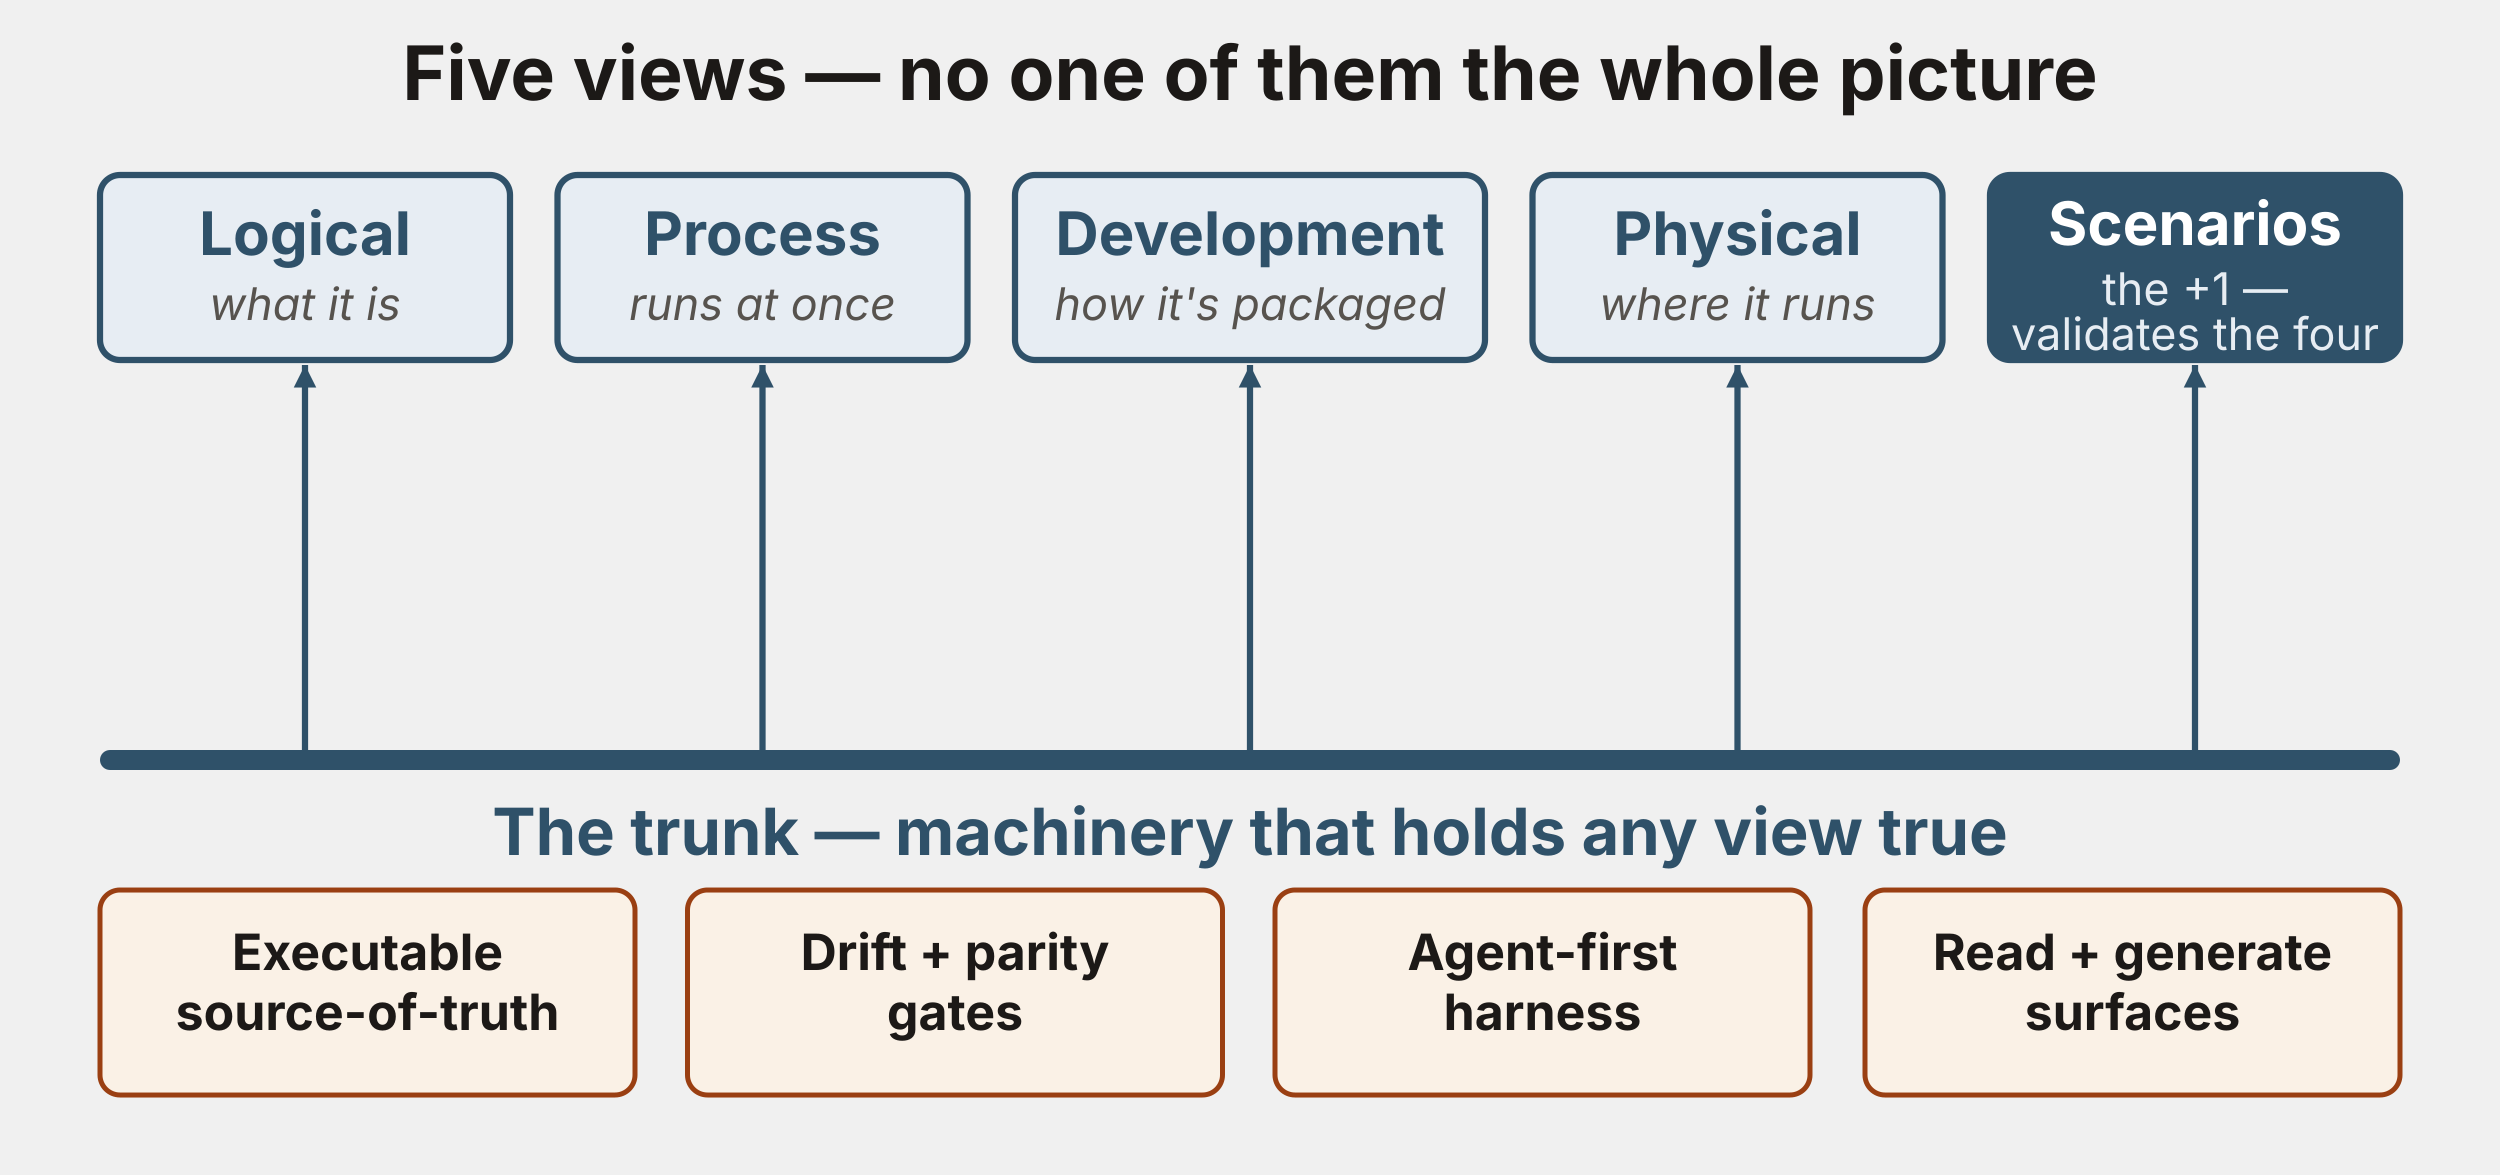
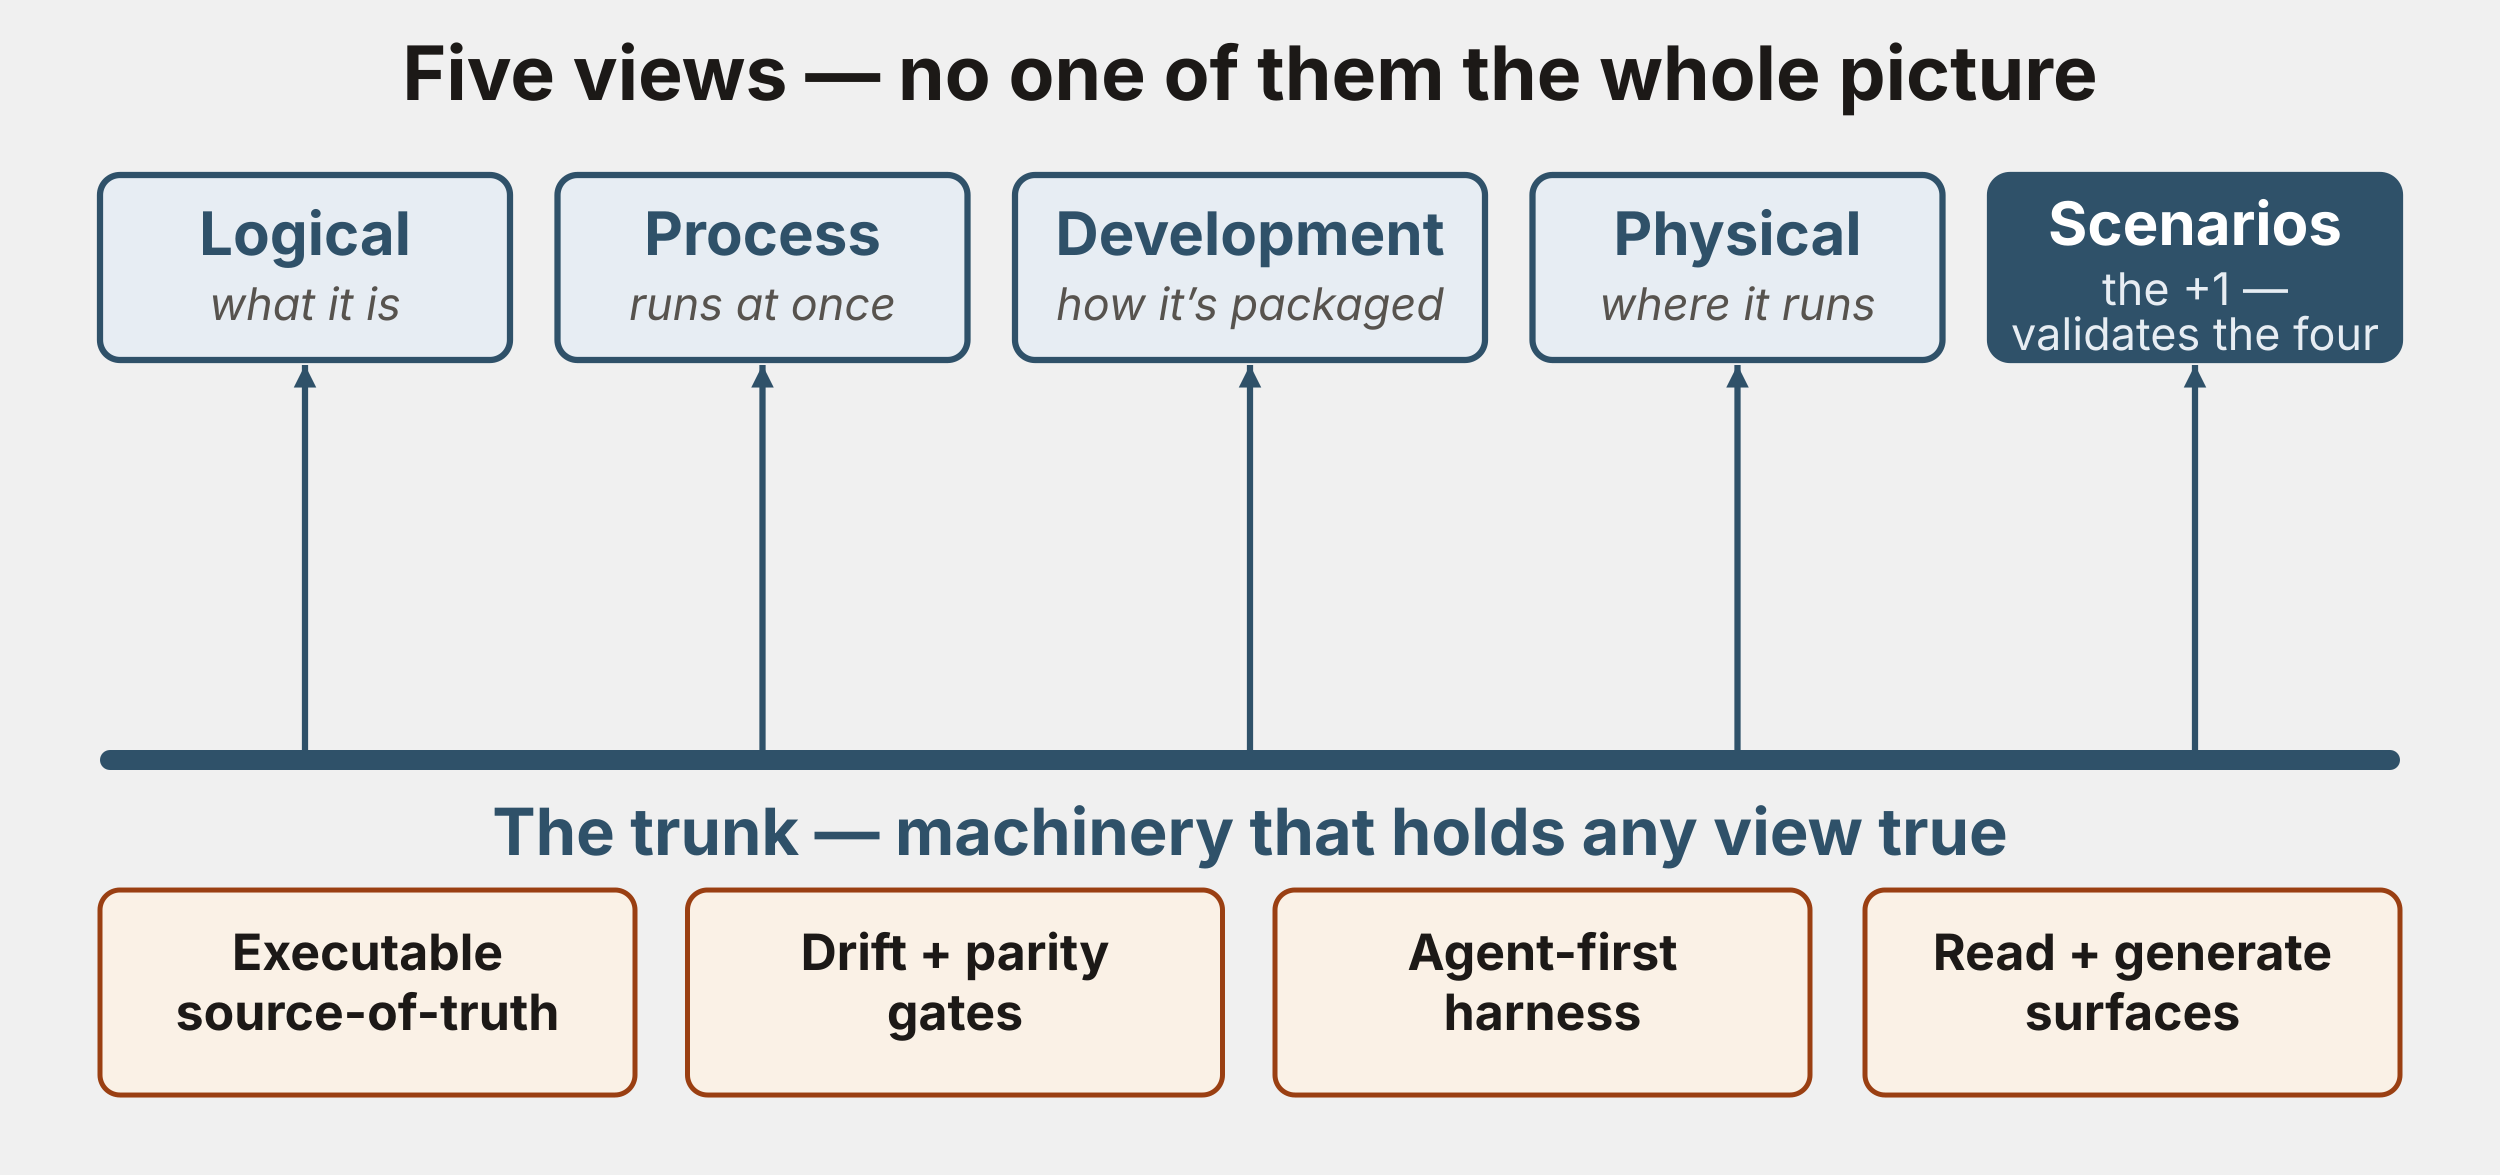
<svg xmlns="http://www.w3.org/2000/svg" viewBox="0 0 1000 470" width="1000" height="470" role="group" aria-labelledby="tvTitle tvDesc" font-family="'Source Sans 3', -apple-system, 'Segoe UI', sans-serif">
  <defs>
    <marker id="tvUp" markerWidth="9" markerHeight="9" refX="9" refY="4.5" orient="auto" markerUnits="userSpaceOnUse">
      <path d="M0,0 L9,4.5 L0,9 Z" fill="#2f5169" />
    </marker>
  </defs>
  <text x="500" y="40" text-anchor="middle" font-size="30" font-weight="700" fill="#1c1917">Five views — no one of them the whole picture</text>
  <g>
    <rect x="40" y="70" width="164" height="74" rx="8" fill="#e7edf3" stroke="#2f5169" stroke-width="2.5" />
    <text x="122" y="102" text-anchor="middle" font-size="24" font-weight="700" fill="#2f5169">Logical</text>
    <text x="122" y="128" text-anchor="middle" font-size="18" font-style="italic" fill="#57534e">what it is</text>
    <rect x="223" y="70" width="164" height="74" rx="8" fill="#e7edf3" stroke="#2f5169" stroke-width="2.5" />
    <text x="305" y="102" text-anchor="middle" font-size="24" font-weight="700" fill="#2f5169">Process</text>
    <text x="305" y="128" text-anchor="middle" font-size="18" font-style="italic" fill="#57534e">runs at once</text>
    <rect x="406" y="70" width="188" height="74" rx="8" fill="#e7edf3" stroke="#2f5169" stroke-width="2.5" />
    <text x="500" y="102" text-anchor="middle" font-size="24" font-weight="700" fill="#2f5169">Development</text>
-     <text x="500" y="128" text-anchor="middle" font-size="18" font-style="italic" fill="#57534e">how it's packaged</text>
+     <text x="500" y="128" text-anchor="middle" font-size="18" font-style="italic" fill="#57534e">how it’s packaged</text>
    <rect x="613" y="70" width="164" height="74" rx="8" fill="#e7edf3" stroke="#2f5169" stroke-width="2.5" />
    <text x="695" y="102" text-anchor="middle" font-size="24" font-weight="700" fill="#2f5169">Physical</text>
    <text x="695" y="128" text-anchor="middle" font-size="18" font-style="italic" fill="#57534e">where it runs</text>
    <rect x="796" y="70" width="164" height="74" rx="8" fill="#2f5169" stroke="#2f5169" stroke-width="2.5" />
    <text x="878" y="98" text-anchor="middle" font-size="24" font-weight="700" fill="#ffffff">Scenarios</text>
    <text x="878" y="122" text-anchor="middle" font-size="18" fill="#e7edf3">the +1 —</text>
    <text x="878" y="140" text-anchor="middle" font-size="18" fill="#e7edf3">validates the four</text>
  </g>
  <g stroke="#2f5169" stroke-width="2.5" fill="none">
    <path d="M122,300 L122,146" marker-end="url(#tvUp)" />
    <path d="M305,300 L305,146" marker-end="url(#tvUp)" />
    <path d="M500,300 L500,146" marker-end="url(#tvUp)" />
    <path d="M695,300 L695,146" marker-end="url(#tvUp)" />
    <path d="M878,300 L878,146" marker-end="url(#tvUp)" />
  </g>
  <rect x="40" y="300" width="920" height="8" rx="4" fill="#2f5169" />
  <text x="500" y="342" text-anchor="middle" font-size="26" font-weight="700" fill="#2f5169">The trunk — machinery that holds any view true</text>
  <g>
    <rect x="40" y="356" width="214" height="82" rx="8" fill="#faf1e6" stroke="#9a3f12" stroke-width="2" />
    <text x="147" y="388" text-anchor="middle" font-size="20" font-weight="700" fill="#1c1917">Executable</text>
    <text x="147" y="412" text-anchor="middle" font-size="20" font-weight="700" fill="#1c1917">source-of-truth</text>
    <rect x="275" y="356" width="214" height="82" rx="8" fill="#faf1e6" stroke="#9a3f12" stroke-width="2" />
    <text x="382" y="388" text-anchor="middle" font-size="20" font-weight="700" fill="#1c1917">Drift + parity</text>
    <text x="382" y="412" text-anchor="middle" font-size="20" font-weight="700" fill="#1c1917">gates</text>
    <rect x="510" y="356" width="214" height="82" rx="8" fill="#faf1e6" stroke="#9a3f12" stroke-width="2" />
    <text x="617" y="388" text-anchor="middle" font-size="20" font-weight="700" fill="#1c1917">Agent-first</text>
    <text x="617" y="412" text-anchor="middle" font-size="20" font-weight="700" fill="#1c1917">harness</text>
    <rect x="746" y="356" width="214" height="82" rx="8" fill="#faf1e6" stroke="#9a3f12" stroke-width="2" />
    <text x="853" y="388" text-anchor="middle" font-size="20" font-weight="700" fill="#1c1917">Read + generate</text>
    <text x="853" y="412" text-anchor="middle" font-size="20" font-weight="700" fill="#1c1917">surfaces</text>
  </g>
</svg>
